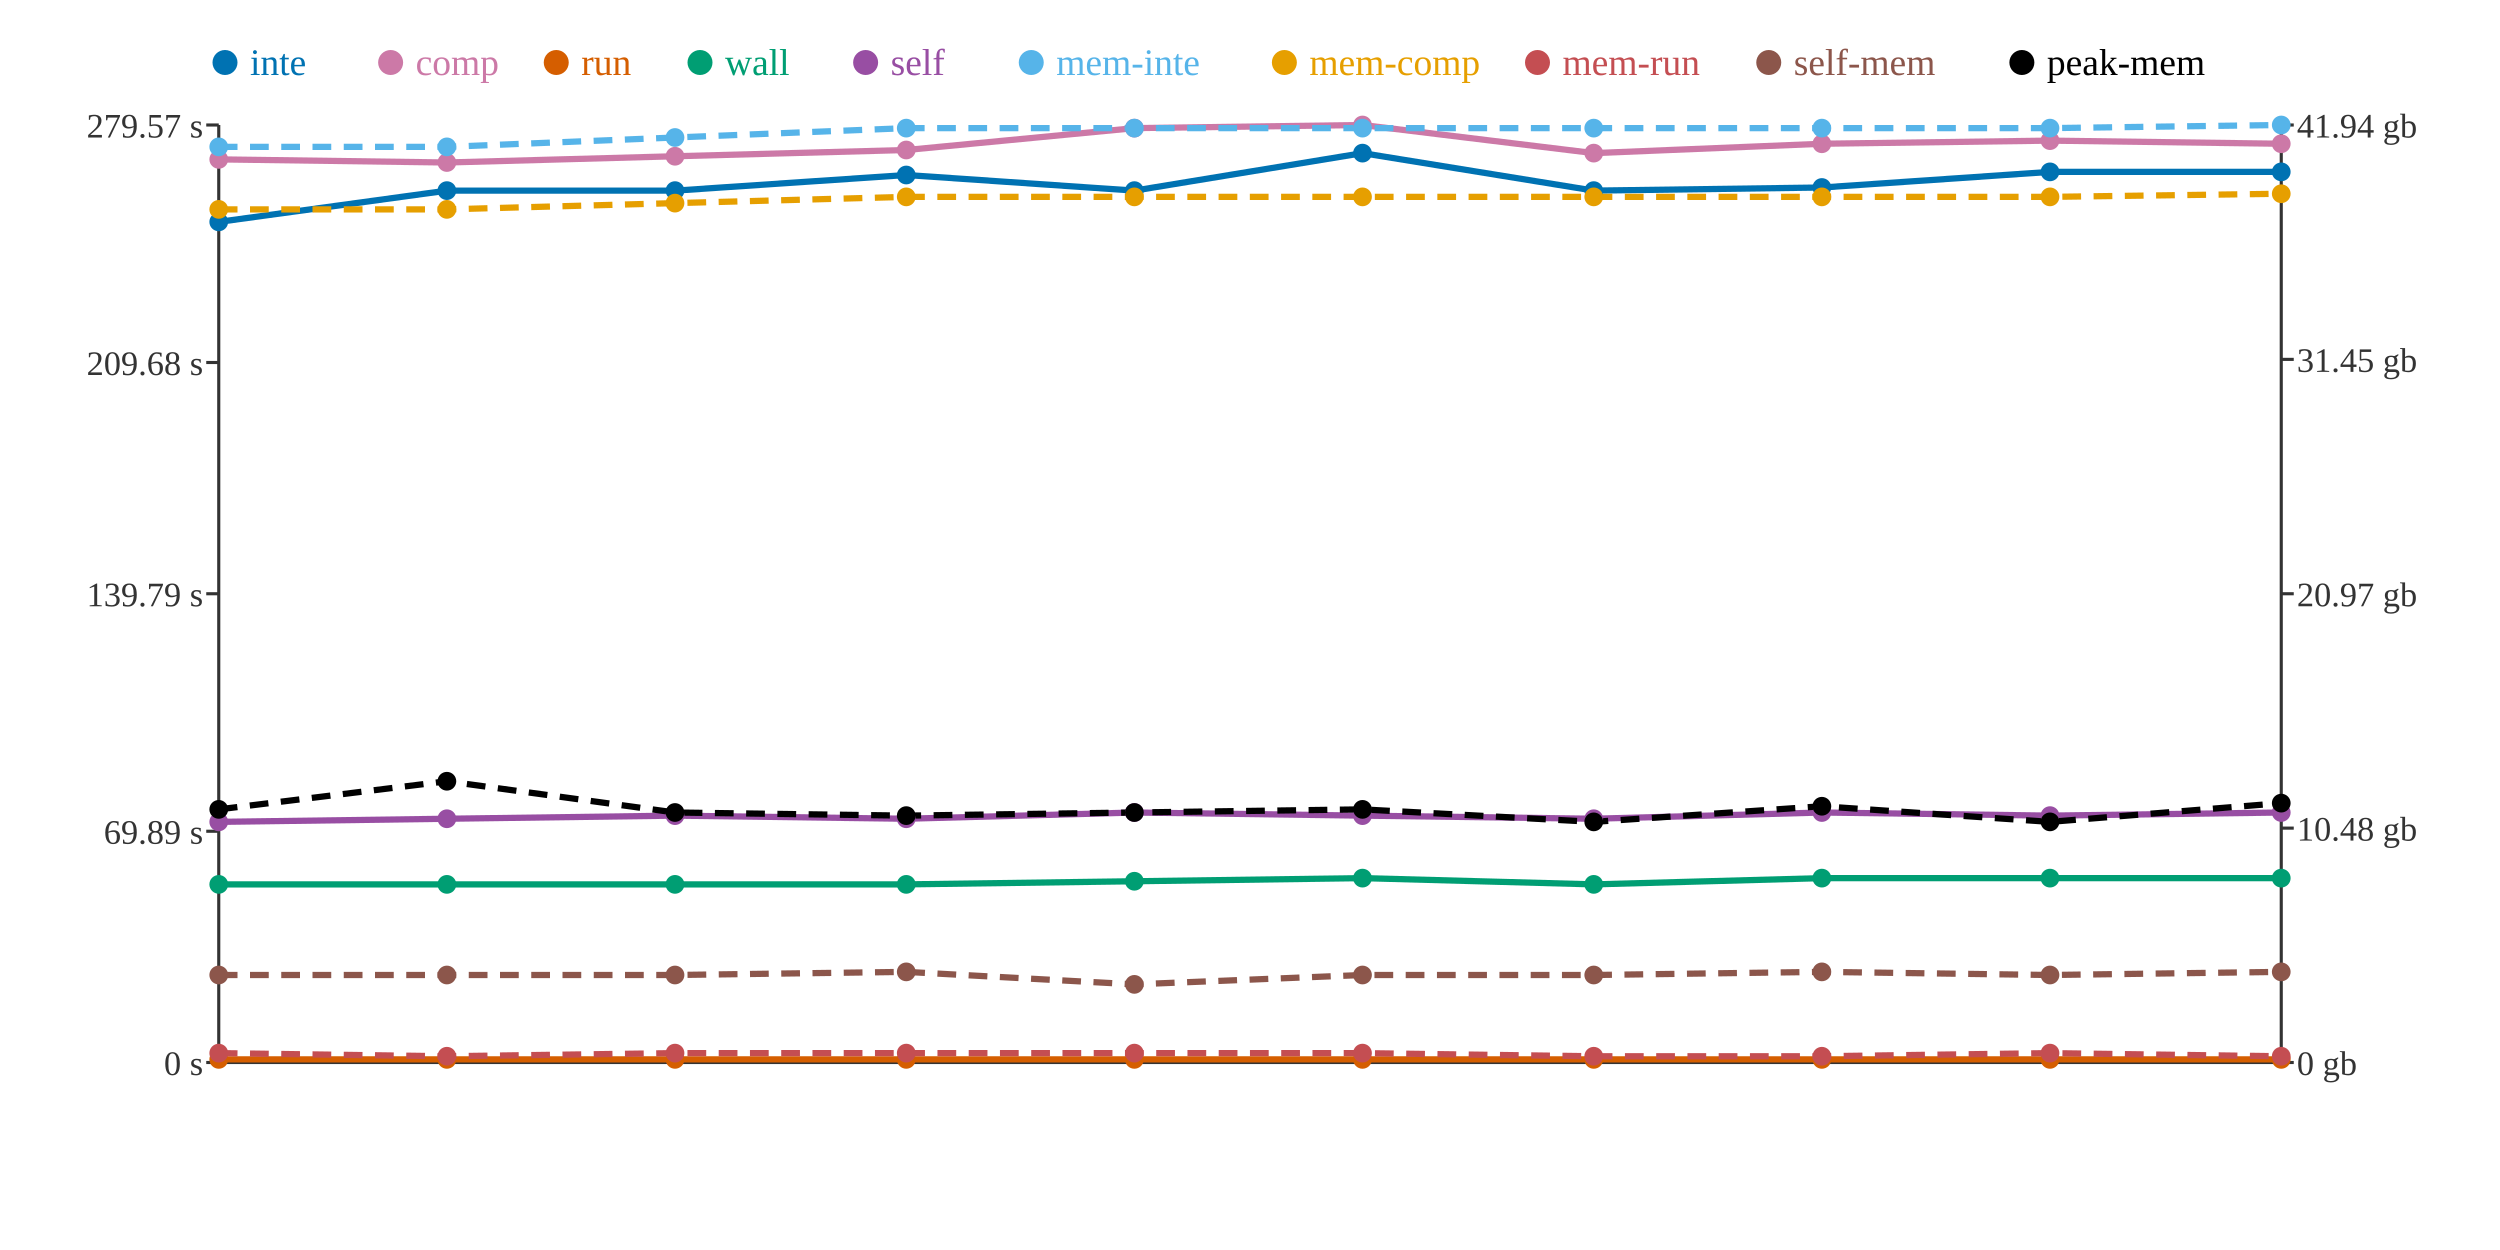
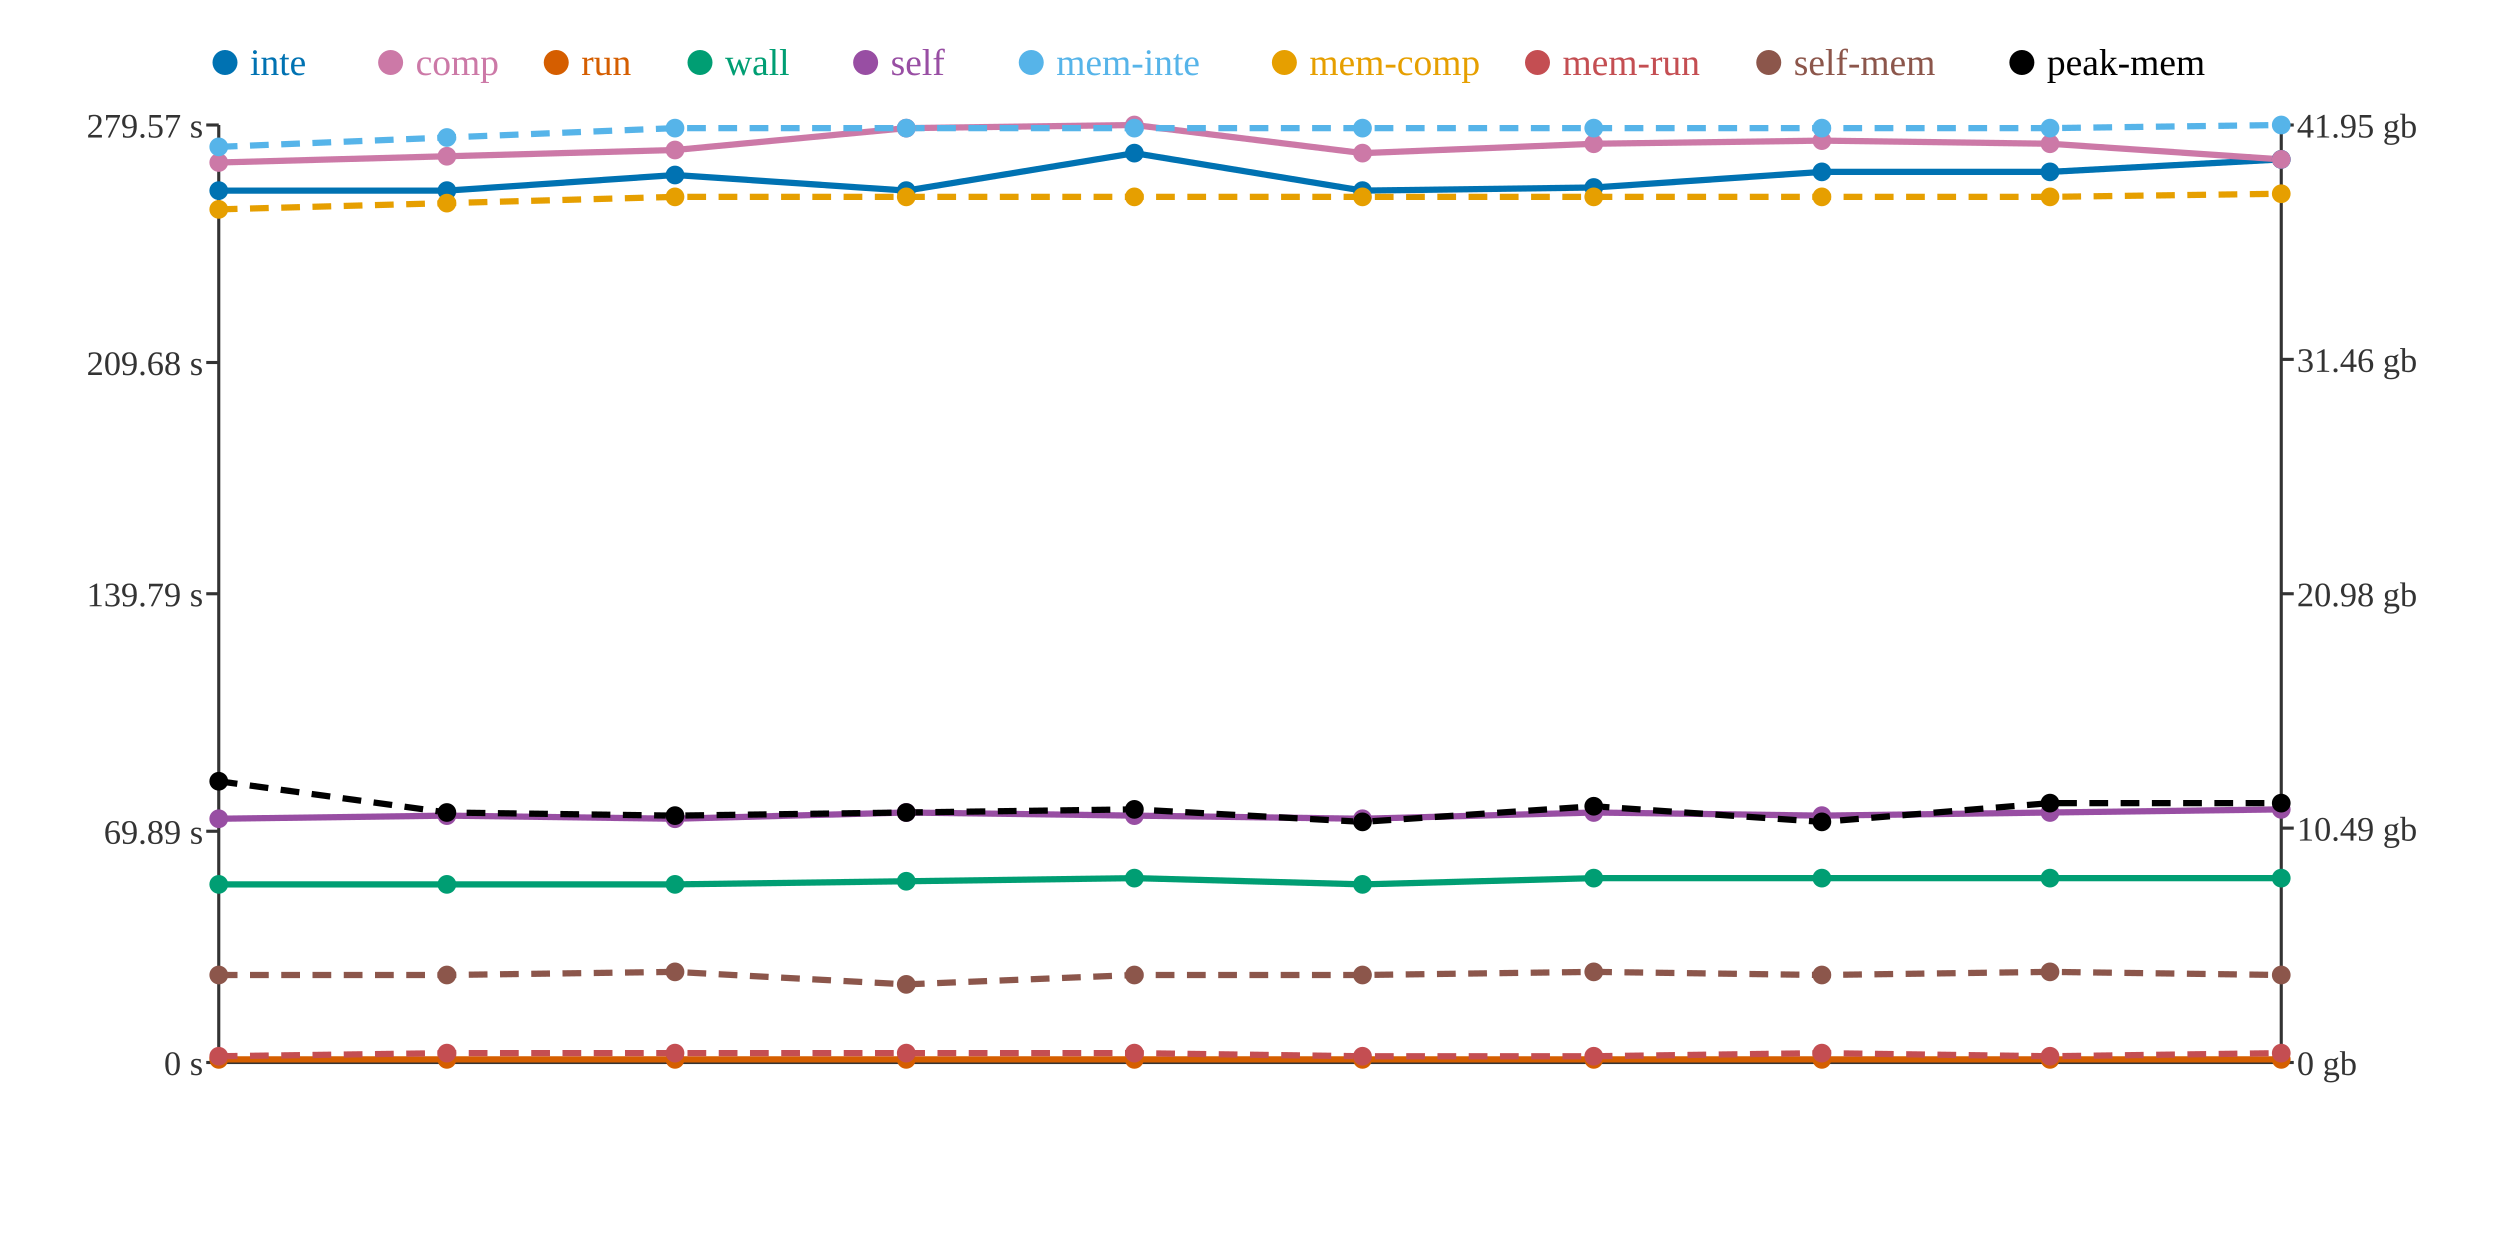
<svg xmlns="http://www.w3.org/2000/svg" width="800" height="400">
  <rect width="800" height="400" fill="white" />
  <line x1="70" y1="40" x2="70" y2="340" stroke="#333" stroke-width="1" />
  <line x1="70" y1="340" x2="730" y2="340" stroke="#333" stroke-width="1" />
  <line x1="730" y1="40" x2="730" y2="340" stroke="#333" stroke-width="1" />
  <line x1="66" y1="340" x2="70" y2="340" stroke="#333" stroke-width="1" />
  <text x="65" y="344" text-anchor="end" font-size="11" fill="#333">0 s</text>
  <line x1="66" y1="266" x2="70" y2="266" stroke="#333" stroke-width="1" />
  <text x="65" y="270" text-anchor="end" font-size="11" fill="#333">69.89 s</text>
  <line x1="66" y1="190" x2="70" y2="190" stroke="#333" stroke-width="1" />
  <text x="65" y="194" text-anchor="end" font-size="11" fill="#333">139.79 s</text>
  <line x1="66" y1="116" x2="70" y2="116" stroke="#333" stroke-width="1" />
  <text x="65" y="120" text-anchor="end" font-size="11" fill="#333">209.68 s</text>
  <line x1="66" y1="40" x2="70" y2="40" stroke="#333" stroke-width="1" />
  <text x="65" y="44" text-anchor="end" font-size="11" fill="#333">279.57 s</text>
  <line x1="730" y1="340" x2="734" y2="340" stroke="#333" stroke-width="1" />
  <text x="735" y="344" text-anchor="start" font-size="11" fill="#333">0 gb</text>
  <line x1="730" y1="265" x2="734" y2="265" stroke="#333" stroke-width="1" />
-   <text x="735" y="269" text-anchor="start" font-size="11" fill="#333">10.48 gb</text>
+   <text x="735" y="269" text-anchor="start" font-size="11" fill="#333">10.49 gb</text>
  <line x1="730" y1="190" x2="734" y2="190" stroke="#333" stroke-width="1" />
-   <text x="735" y="194" text-anchor="start" font-size="11" fill="#333">20.97 gb</text>
+   <text x="735" y="194" text-anchor="start" font-size="11" fill="#333">20.98 gb</text>
  <line x1="730" y1="115" x2="734" y2="115" stroke="#333" stroke-width="1" />
-   <text x="735" y="119" text-anchor="start" font-size="11" fill="#333">31.45 gb</text>
+   <text x="735" y="119" text-anchor="start" font-size="11" fill="#333">31.46 gb</text>
  <line x1="730" y1="40" x2="734" y2="40" stroke="#333" stroke-width="1" />
-   <text x="735" y="44" text-anchor="start" font-size="11" fill="#333">41.94 gb</text>
-   <polyline points="70,71 143,61 216,61 290,56 363,61 436,49 510,61 583,60 656,55 730,55" fill="none" stroke="#0072B2" stroke-width="2" />
-   <polyline points="70,51 143,52 216,50 290,48 363,41 436,40 510,49 583,46 656,45 730,46" fill="none" stroke="#CC79A7" stroke-width="2" />
+   <text x="735" y="44" text-anchor="start" font-size="11" fill="#333">41.95 gb</text>
+   <polyline points="70,61 143,61 216,56 290,61 363,49 436,61 510,60 583,55 656,55 730,51" fill="none" stroke="#0072B2" stroke-width="2" />
+   <polyline points="70,52 143,50 216,48 290,41 363,40 436,49 510,46 583,45 656,46 730,51" fill="none" stroke="#CC79A7" stroke-width="2" />
  <polyline points="70,339 143,339 216,339 290,339 363,339 436,339 510,339 583,339 656,339 730,339" fill="none" stroke="#D55E00" stroke-width="2" />
-   <polyline points="70,283 143,283 216,283 290,283 363,282 436,281 510,283 583,281 656,281 730,281" fill="none" stroke="#009E73" stroke-width="2" />
-   <polyline points="70,263 143,262 216,261 290,262 363,260 436,261 510,262 583,260 656,261 730,260" fill="none" stroke="#984EA3" stroke-width="2" />
-   <polyline points="70,47 143,47 216,44 290,41 363,41 436,41 510,41 583,41 656,41 730,40" fill="none" stroke="#56B4E9" stroke-width="2" stroke-dasharray="6 4" />
-   <polyline points="70,67 143,67 216,65 290,63 363,63 436,63 510,63 583,63 656,63 730,62" fill="none" stroke="#E69F00" stroke-width="2" stroke-dasharray="6 4" />
-   <polyline points="70,337 143,338 216,337 290,337 363,337 436,337 510,338 583,338 656,337 730,338" fill="none" stroke="#C44E52" stroke-width="2" stroke-dasharray="6 4" />
-   <polyline points="70,312 143,312 216,312 290,311 363,315 436,312 510,312 583,311 656,312 730,311" fill="none" stroke="#8C564B" stroke-width="2" stroke-dasharray="6 4" />
-   <polyline points="70,259 143,250 216,260 290,261 363,260 436,259 510,263 583,258 656,263 730,257" fill="none" stroke="#000000" stroke-width="2" stroke-dasharray="6 4" />
-   <circle cx="70" cy="71" r="3" fill="#0072B2" />
-   <circle cx="70" cy="51" r="3" fill="#CC79A7" />
+   <polyline points="70,283 143,283 216,283 290,282 363,281 436,283 510,281 583,281 656,281 730,281" fill="none" stroke="#009E73" stroke-width="2" />
+   <polyline points="70,262 143,261 216,262 290,260 363,261 436,262 510,260 583,261 656,260 730,259" fill="none" stroke="#984EA3" stroke-width="2" />
+   <polyline points="70,47 143,44 216,41 290,41 363,41 436,41 510,41 583,41 656,41 730,40" fill="none" stroke="#56B4E9" stroke-width="2" stroke-dasharray="6 4" />
+   <polyline points="70,67 143,65 216,63 290,63 363,63 436,63 510,63 583,63 656,63 730,62" fill="none" stroke="#E69F00" stroke-width="2" stroke-dasharray="6 4" />
+   <polyline points="70,338 143,337 216,337 290,337 363,337 436,338 510,338 583,337 656,338 730,337" fill="none" stroke="#C44E52" stroke-width="2" stroke-dasharray="6 4" />
+   <polyline points="70,312 143,312 216,311 290,315 363,312 436,312 510,311 583,312 656,311 730,312" fill="none" stroke="#8C564B" stroke-width="2" stroke-dasharray="6 4" />
+   <polyline points="70,250 143,260 216,261 290,260 363,259 436,263 510,258 583,263 656,257 730,257" fill="none" stroke="#000000" stroke-width="2" stroke-dasharray="6 4" />
+   <circle cx="70" cy="61" r="3" fill="#0072B2" />
+   <circle cx="70" cy="52" r="3" fill="#CC79A7" />
  <circle cx="70" cy="339" r="3" fill="#D55E00" />
  <circle cx="70" cy="283" r="3" fill="#009E73" />
-   <circle cx="70" cy="263" r="3" fill="#984EA3" />
+   <circle cx="70" cy="262" r="3" fill="#984EA3" />
  <circle cx="70" cy="47" r="3" fill="#56B4E9" />
  <circle cx="70" cy="67" r="3" fill="#E69F00" />
-   <circle cx="70" cy="337" r="3" fill="#C44E52" />
+   <circle cx="70" cy="338" r="3" fill="#C44E52" />
  <circle cx="70" cy="312" r="3" fill="#8C564B" />
-   <circle cx="70" cy="259" r="3" fill="#000000" />
+   <circle cx="70" cy="250" r="3" fill="#000000" />
  <circle cx="143" cy="61" r="3" fill="#0072B2" />
-   <circle cx="143" cy="52" r="3" fill="#CC79A7" />
+   <circle cx="143" cy="50" r="3" fill="#CC79A7" />
  <circle cx="143" cy="339" r="3" fill="#D55E00" />
  <circle cx="143" cy="283" r="3" fill="#009E73" />
-   <circle cx="143" cy="262" r="3" fill="#984EA3" />
-   <circle cx="143" cy="47" r="3" fill="#56B4E9" />
-   <circle cx="143" cy="67" r="3" fill="#E69F00" />
-   <circle cx="143" cy="338" r="3" fill="#C44E52" />
+   <circle cx="143" cy="261" r="3" fill="#984EA3" />
+   <circle cx="143" cy="44" r="3" fill="#56B4E9" />
+   <circle cx="143" cy="65" r="3" fill="#E69F00" />
+   <circle cx="143" cy="337" r="3" fill="#C44E52" />
  <circle cx="143" cy="312" r="3" fill="#8C564B" />
-   <circle cx="143" cy="250" r="3" fill="#000000" />
-   <circle cx="216" cy="61" r="3" fill="#0072B2" />
-   <circle cx="216" cy="50" r="3" fill="#CC79A7" />
+   <circle cx="143" cy="260" r="3" fill="#000000" />
+   <circle cx="216" cy="56" r="3" fill="#0072B2" />
+   <circle cx="216" cy="48" r="3" fill="#CC79A7" />
  <circle cx="216" cy="339" r="3" fill="#D55E00" />
  <circle cx="216" cy="283" r="3" fill="#009E73" />
-   <circle cx="216" cy="261" r="3" fill="#984EA3" />
-   <circle cx="216" cy="44" r="3" fill="#56B4E9" />
-   <circle cx="216" cy="65" r="3" fill="#E69F00" />
+   <circle cx="216" cy="262" r="3" fill="#984EA3" />
+   <circle cx="216" cy="41" r="3" fill="#56B4E9" />
+   <circle cx="216" cy="63" r="3" fill="#E69F00" />
  <circle cx="216" cy="337" r="3" fill="#C44E52" />
-   <circle cx="216" cy="312" r="3" fill="#8C564B" />
-   <circle cx="216" cy="260" r="3" fill="#000000" />
-   <circle cx="290" cy="56" r="3" fill="#0072B2" />
-   <circle cx="290" cy="48" r="3" fill="#CC79A7" />
+   <circle cx="216" cy="311" r="3" fill="#8C564B" />
+   <circle cx="216" cy="261" r="3" fill="#000000" />
+   <circle cx="290" cy="61" r="3" fill="#0072B2" />
+   <circle cx="290" cy="41" r="3" fill="#CC79A7" />
  <circle cx="290" cy="339" r="3" fill="#D55E00" />
-   <circle cx="290" cy="283" r="3" fill="#009E73" />
-   <circle cx="290" cy="262" r="3" fill="#984EA3" />
+   <circle cx="290" cy="282" r="3" fill="#009E73" />
+   <circle cx="290" cy="260" r="3" fill="#984EA3" />
  <circle cx="290" cy="41" r="3" fill="#56B4E9" />
  <circle cx="290" cy="63" r="3" fill="#E69F00" />
  <circle cx="290" cy="337" r="3" fill="#C44E52" />
-   <circle cx="290" cy="311" r="3" fill="#8C564B" />
-   <circle cx="290" cy="261" r="3" fill="#000000" />
-   <circle cx="363" cy="61" r="3" fill="#0072B2" />
-   <circle cx="363" cy="41" r="3" fill="#CC79A7" />
+   <circle cx="290" cy="315" r="3" fill="#8C564B" />
+   <circle cx="290" cy="260" r="3" fill="#000000" />
+   <circle cx="363" cy="49" r="3" fill="#0072B2" />
+   <circle cx="363" cy="40" r="3" fill="#CC79A7" />
  <circle cx="363" cy="339" r="3" fill="#D55E00" />
-   <circle cx="363" cy="282" r="3" fill="#009E73" />
-   <circle cx="363" cy="260" r="3" fill="#984EA3" />
+   <circle cx="363" cy="281" r="3" fill="#009E73" />
+   <circle cx="363" cy="261" r="3" fill="#984EA3" />
  <circle cx="363" cy="41" r="3" fill="#56B4E9" />
  <circle cx="363" cy="63" r="3" fill="#E69F00" />
  <circle cx="363" cy="337" r="3" fill="#C44E52" />
-   <circle cx="363" cy="315" r="3" fill="#8C564B" />
-   <circle cx="363" cy="260" r="3" fill="#000000" />
-   <circle cx="436" cy="49" r="3" fill="#0072B2" />
-   <circle cx="436" cy="40" r="3" fill="#CC79A7" />
+   <circle cx="363" cy="312" r="3" fill="#8C564B" />
+   <circle cx="363" cy="259" r="3" fill="#000000" />
+   <circle cx="436" cy="61" r="3" fill="#0072B2" />
+   <circle cx="436" cy="49" r="3" fill="#CC79A7" />
  <circle cx="436" cy="339" r="3" fill="#D55E00" />
-   <circle cx="436" cy="281" r="3" fill="#009E73" />
-   <circle cx="436" cy="261" r="3" fill="#984EA3" />
+   <circle cx="436" cy="283" r="3" fill="#009E73" />
+   <circle cx="436" cy="262" r="3" fill="#984EA3" />
  <circle cx="436" cy="41" r="3" fill="#56B4E9" />
  <circle cx="436" cy="63" r="3" fill="#E69F00" />
-   <circle cx="436" cy="337" r="3" fill="#C44E52" />
+   <circle cx="436" cy="338" r="3" fill="#C44E52" />
  <circle cx="436" cy="312" r="3" fill="#8C564B" />
-   <circle cx="436" cy="259" r="3" fill="#000000" />
-   <circle cx="510" cy="61" r="3" fill="#0072B2" />
-   <circle cx="510" cy="49" r="3" fill="#CC79A7" />
+   <circle cx="436" cy="263" r="3" fill="#000000" />
+   <circle cx="510" cy="60" r="3" fill="#0072B2" />
+   <circle cx="510" cy="46" r="3" fill="#CC79A7" />
  <circle cx="510" cy="339" r="3" fill="#D55E00" />
-   <circle cx="510" cy="283" r="3" fill="#009E73" />
-   <circle cx="510" cy="262" r="3" fill="#984EA3" />
+   <circle cx="510" cy="281" r="3" fill="#009E73" />
+   <circle cx="510" cy="260" r="3" fill="#984EA3" />
  <circle cx="510" cy="41" r="3" fill="#56B4E9" />
  <circle cx="510" cy="63" r="3" fill="#E69F00" />
  <circle cx="510" cy="338" r="3" fill="#C44E52" />
-   <circle cx="510" cy="312" r="3" fill="#8C564B" />
-   <circle cx="510" cy="263" r="3" fill="#000000" />
-   <circle cx="583" cy="60" r="3" fill="#0072B2" />
-   <circle cx="583" cy="46" r="3" fill="#CC79A7" />
+   <circle cx="510" cy="311" r="3" fill="#8C564B" />
+   <circle cx="510" cy="258" r="3" fill="#000000" />
+   <circle cx="583" cy="55" r="3" fill="#0072B2" />
+   <circle cx="583" cy="45" r="3" fill="#CC79A7" />
  <circle cx="583" cy="339" r="3" fill="#D55E00" />
  <circle cx="583" cy="281" r="3" fill="#009E73" />
-   <circle cx="583" cy="260" r="3" fill="#984EA3" />
+   <circle cx="583" cy="261" r="3" fill="#984EA3" />
  <circle cx="583" cy="41" r="3" fill="#56B4E9" />
  <circle cx="583" cy="63" r="3" fill="#E69F00" />
-   <circle cx="583" cy="338" r="3" fill="#C44E52" />
-   <circle cx="583" cy="311" r="3" fill="#8C564B" />
-   <circle cx="583" cy="258" r="3" fill="#000000" />
+   <circle cx="583" cy="337" r="3" fill="#C44E52" />
+   <circle cx="583" cy="312" r="3" fill="#8C564B" />
+   <circle cx="583" cy="263" r="3" fill="#000000" />
  <circle cx="656" cy="55" r="3" fill="#0072B2" />
-   <circle cx="656" cy="45" r="3" fill="#CC79A7" />
+   <circle cx="656" cy="46" r="3" fill="#CC79A7" />
  <circle cx="656" cy="339" r="3" fill="#D55E00" />
  <circle cx="656" cy="281" r="3" fill="#009E73" />
-   <circle cx="656" cy="261" r="3" fill="#984EA3" />
+   <circle cx="656" cy="260" r="3" fill="#984EA3" />
  <circle cx="656" cy="41" r="3" fill="#56B4E9" />
  <circle cx="656" cy="63" r="3" fill="#E69F00" />
-   <circle cx="656" cy="337" r="3" fill="#C44E52" />
-   <circle cx="656" cy="312" r="3" fill="#8C564B" />
-   <circle cx="656" cy="263" r="3" fill="#000000" />
-   <circle cx="730" cy="55" r="3" fill="#0072B2" />
-   <circle cx="730" cy="46" r="3" fill="#CC79A7" />
+   <circle cx="656" cy="338" r="3" fill="#C44E52" />
+   <circle cx="656" cy="311" r="3" fill="#8C564B" />
+   <circle cx="656" cy="257" r="3" fill="#000000" />
+   <circle cx="730" cy="51" r="3" fill="#0072B2" />
+   <circle cx="730" cy="51" r="3" fill="#CC79A7" />
  <circle cx="730" cy="339" r="3" fill="#D55E00" />
  <circle cx="730" cy="281" r="3" fill="#009E73" />
-   <circle cx="730" cy="260" r="3" fill="#984EA3" />
+   <circle cx="730" cy="259" r="3" fill="#984EA3" />
  <circle cx="730" cy="40" r="3" fill="#56B4E9" />
  <circle cx="730" cy="62" r="3" fill="#E69F00" />
-   <circle cx="730" cy="338" r="3" fill="#C44E52" />
-   <circle cx="730" cy="311" r="3" fill="#8C564B" />
+   <circle cx="730" cy="337" r="3" fill="#C44E52" />
+   <circle cx="730" cy="312" r="3" fill="#8C564B" />
  <circle cx="730" cy="257" r="3" fill="#000000" />
  <circle cx="72" cy="20" r="4" fill="#0072B2" />
  <text x="80" y="24" text-anchor="start" font-size="12" fill="#0072B2">inte</text>
  <circle cx="125" cy="20" r="4" fill="#CC79A7" />
  <text x="133" y="24" text-anchor="start" font-size="12" fill="#CC79A7">comp</text>
  <circle cx="178" cy="20" r="4" fill="#D55E00" />
  <text x="186" y="24" text-anchor="start" font-size="12" fill="#D55E00">run</text>
  <circle cx="224" cy="20" r="4" fill="#009E73" />
  <text x="232" y="24" text-anchor="start" font-size="12" fill="#009E73">wall</text>
  <circle cx="277" cy="20" r="4" fill="#984EA3" />
  <text x="285" y="24" text-anchor="start" font-size="12" fill="#984EA3">self</text>
  <circle cx="330" cy="20" r="4" fill="#56B4E9" />
  <text x="338" y="24" text-anchor="start" font-size="12" fill="#56B4E9">mem-inte</text>
  <circle cx="411" cy="20" r="4" fill="#E69F00" />
  <text x="419" y="24" text-anchor="start" font-size="12" fill="#E69F00">mem-comp</text>
  <circle cx="492" cy="20" r="4" fill="#C44E52" />
  <text x="500" y="24" text-anchor="start" font-size="12" fill="#C44E52">mem-run</text>
  <circle cx="566" cy="20" r="4" fill="#8C564B" />
  <text x="574" y="24" text-anchor="start" font-size="12" fill="#8C564B">self-mem</text>
  <circle cx="647" cy="20" r="4" fill="#000000" />
  <text x="655" y="24" text-anchor="start" font-size="12" fill="#000000">peak-mem</text>
</svg>
